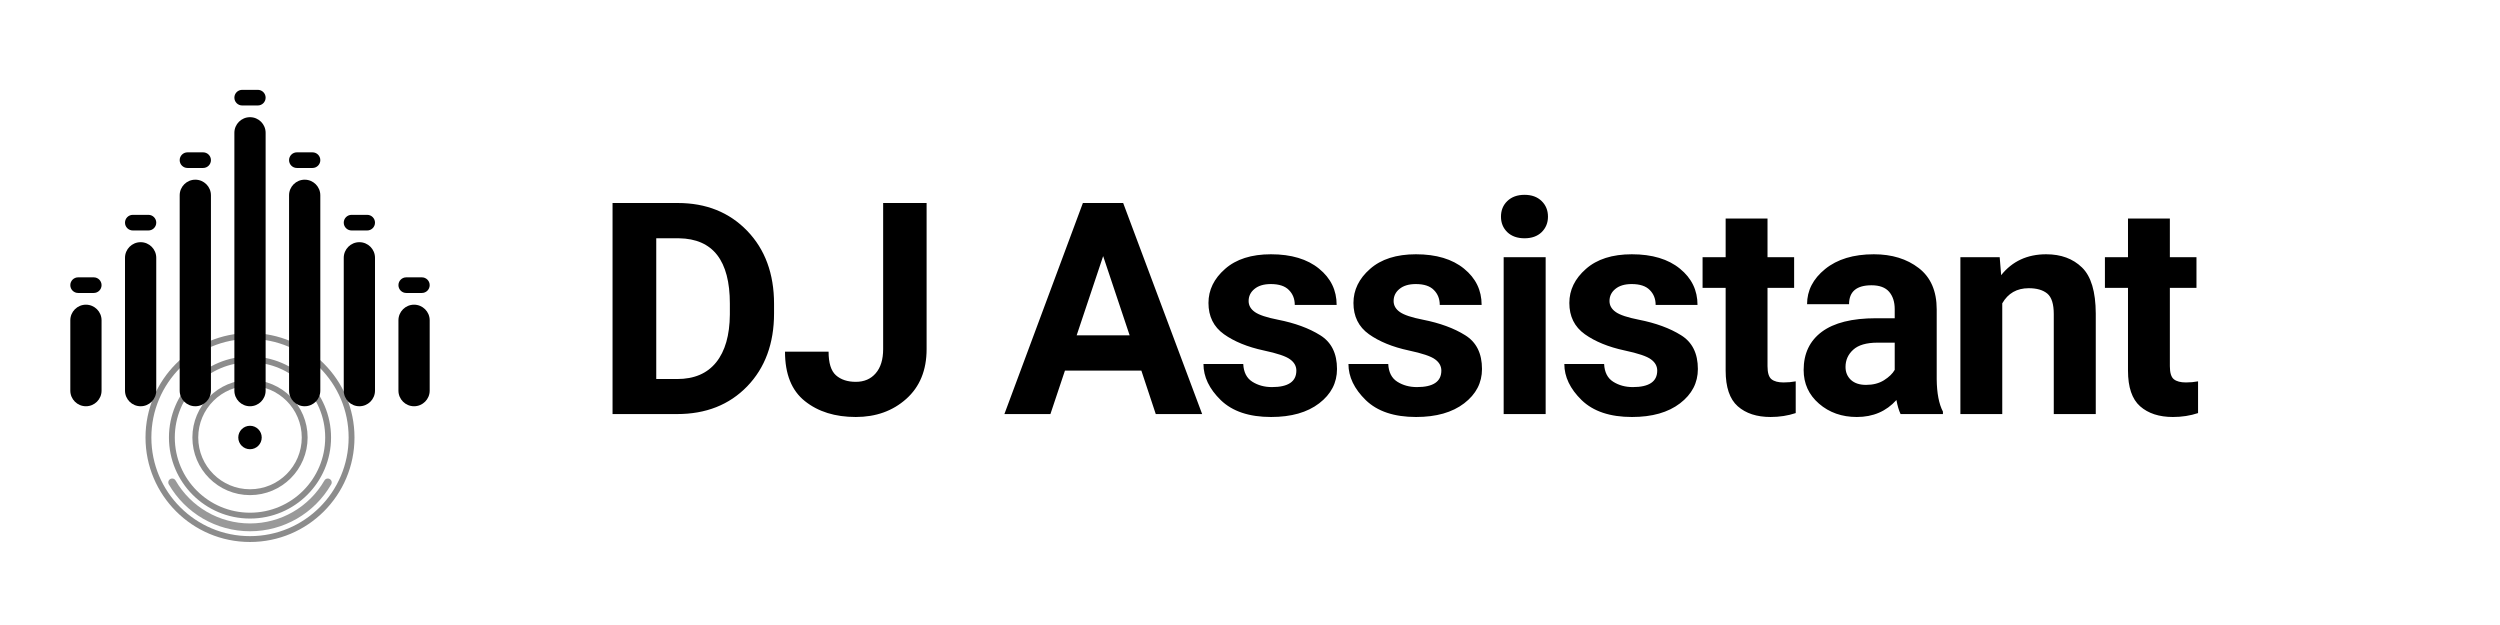
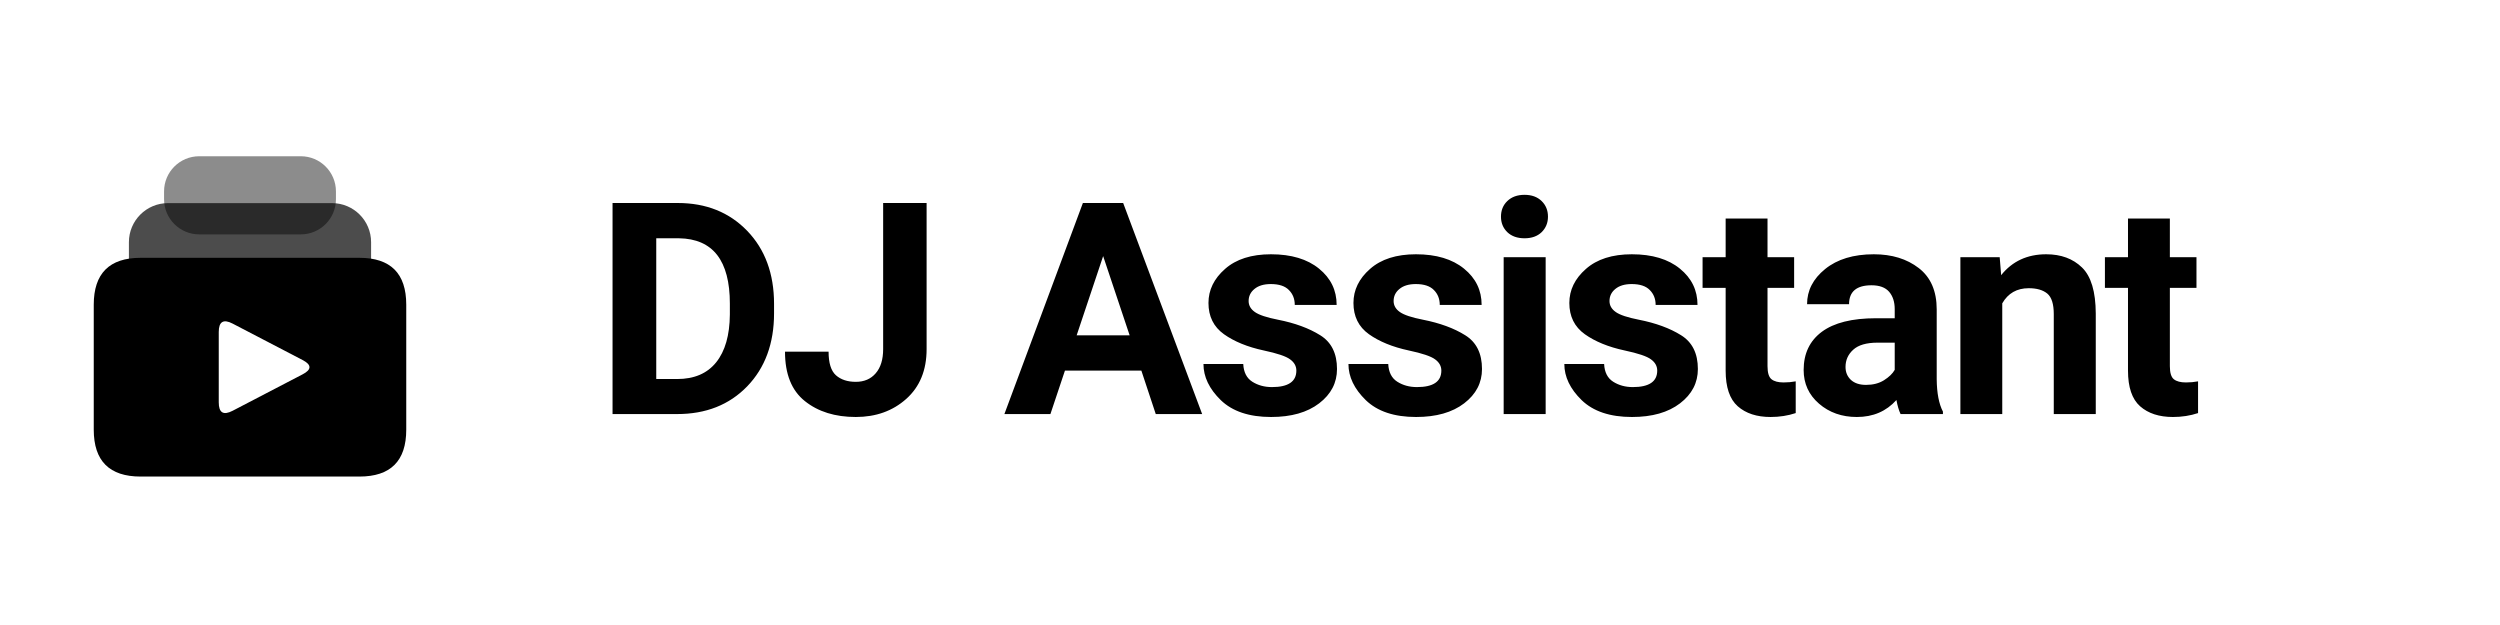
<svg xmlns="http://www.w3.org/2000/svg" width="320" height="80" viewBox="0 0 320 80" role="img" aria-label="DJ Assistant" fill="none">
  <g transform="translate(0 8) scale(0.5)">
-     <g fill="none" stroke="currentColor" stroke-opacity="0.45" stroke-width="1.5">
-       <circle cx="64" cy="96" r="26" />
-       <circle cx="64" cy="96" r="20" />
-       <circle cx="64" cy="96" r="14" />
-     </g>
-     <path d="M44.08 107.5A23 23 0 0 0 83.92 107.5" stroke="currentColor" stroke-opacity="0.4" stroke-width="2" stroke-linecap="round" />
-     <circle cx="64" cy="96" r="3" fill="currentColor" />
-     <g fill="currentColor">
-       <rect x="18" y="62" width="8" height="26" rx="4" />
-       <rect x="32" y="46" width="8" height="42" rx="4" />
-       <rect x="46" y="30" width="8" height="58" rx="4" />
-       <rect x="60" y="14" width="8" height="74" rx="4" />
-       <rect x="74" y="30" width="8" height="58" rx="4" />
-       <rect x="88" y="46" width="8" height="42" rx="4" />
-       <rect x="102" y="62" width="8" height="26" rx="4" />
-       <rect x="18" y="55" width="8" height="4" rx="2" />
-       <rect x="32" y="39" width="8" height="4" rx="2" />
-       <rect x="46" y="23" width="8" height="4" rx="2" />
-       <rect x="60" y="7" width="8" height="4" rx="2" />
-       <rect x="74" y="23" width="8" height="4" rx="2" />
-       <rect x="88" y="39" width="8" height="4" rx="2" />
-       <rect x="102" y="55" width="8" height="4" rx="2" />
-     </g>
+     <rect x="42" y="24" width="44" height="20" rx="9" fill="currentColor" opacity="0.45" />
+     <rect x="33" y="36" width="62" height="26" rx="10" fill="currentColor" opacity="0.7" />
+     <path fill="currentColor" fill-rule="evenodd" d="M36 50 H92 Q104 50 104 62 V94 Q104 106 92 106 H36 Q24 106 24 94 V62 Q24 50 36 50 Z              M56 69 L56 87 Q56 91 59.55 89.16 L77.45 79.84 Q81 78 77.45 76.16 L59.55 66.84 Q56 65 56 69 Z" />
  </g>
  <text x="76" y="53" font-family="ui-sans-serif, -apple-system, 'Segoe UI', Roboto, Helvetica, Arial, sans-serif" font-size="38" font-weight="700" letter-spacing="-1" textLength="236" lengthAdjust="spacing" fill="currentColor">DJ Assistant</text>
</svg>
